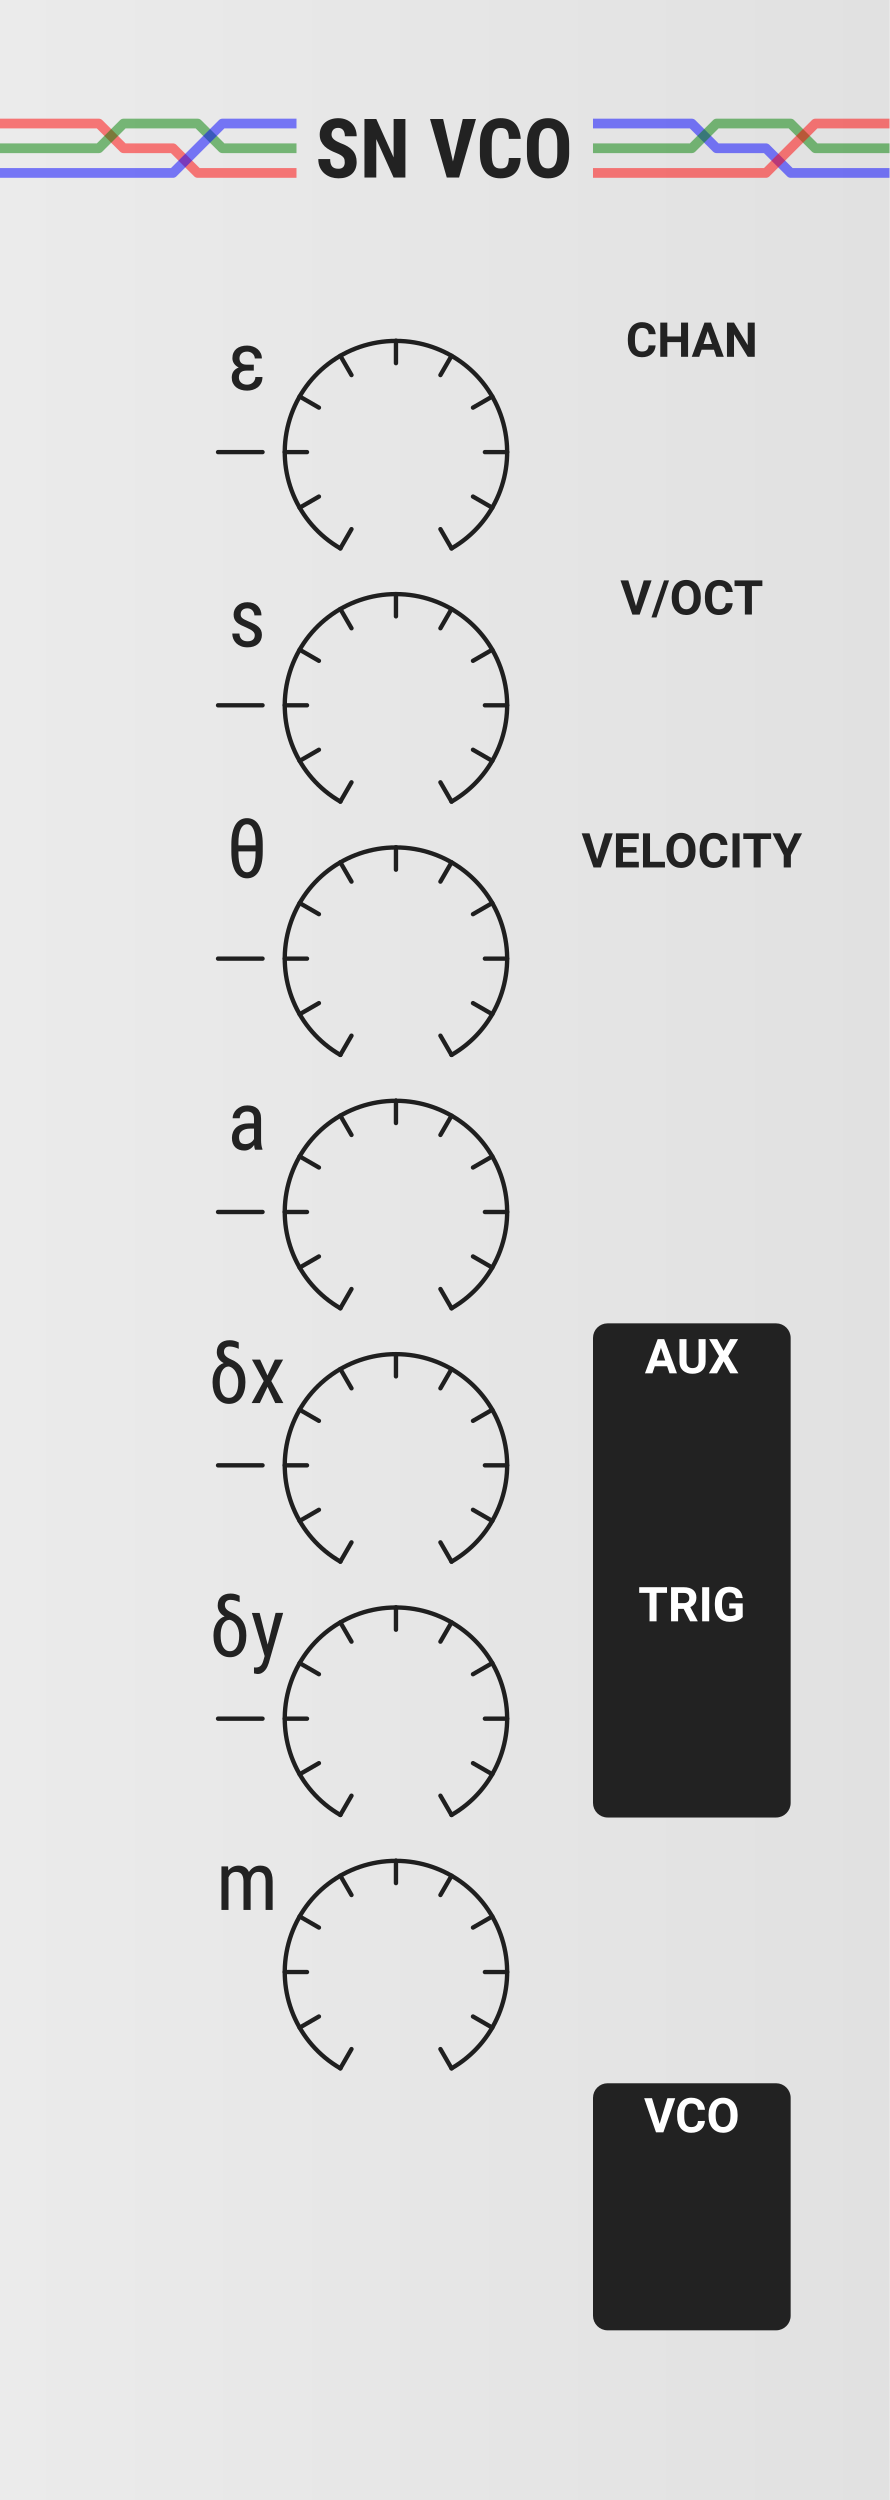
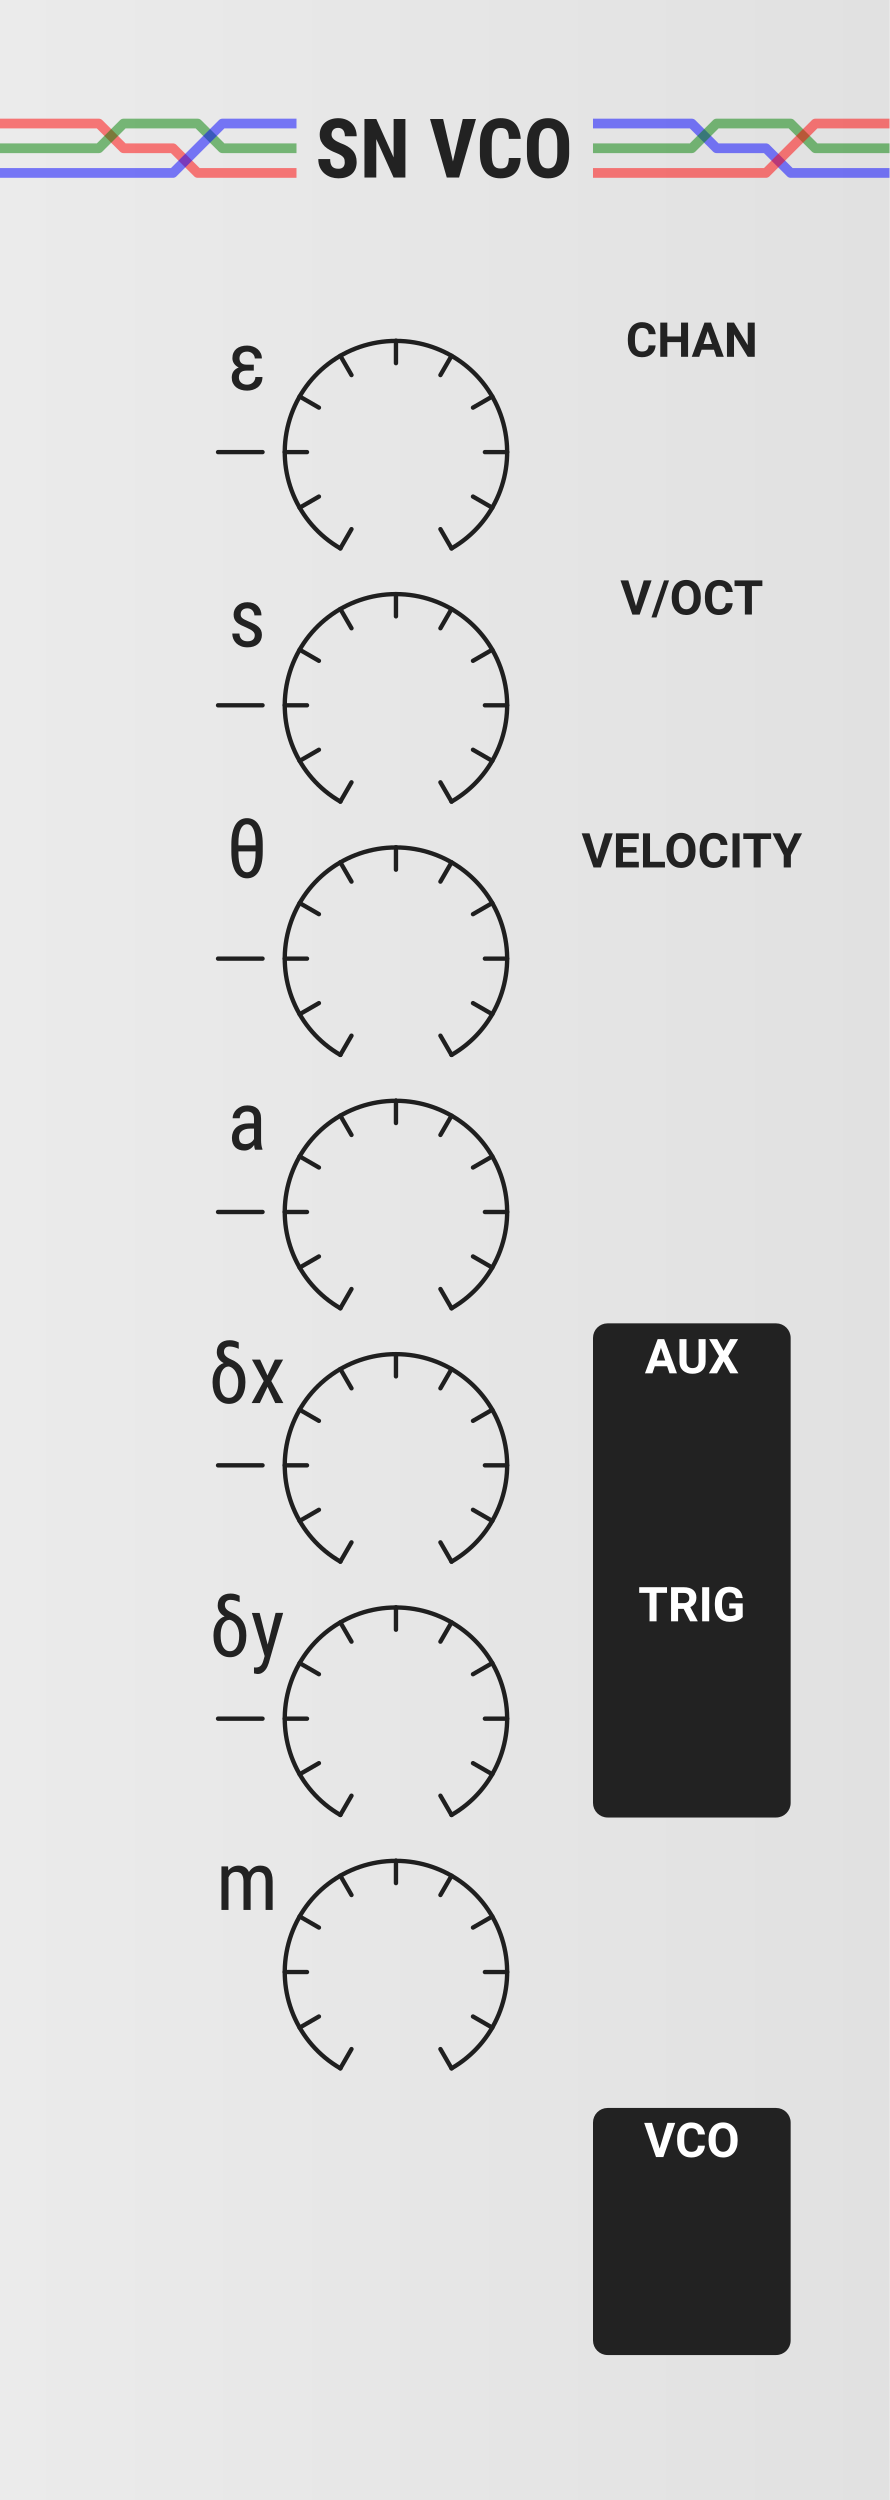
<svg xmlns="http://www.w3.org/2000/svg" version="1.1" width="45.72mm" height="128.5mm" viewBox="0 0 45.72 128.5">
  <defs>
    <linearGradient id="background">
      <stop offset="0%" stop-color="#ebebeb" />
      <stop offset="100%" stop-color="#e1e1e1" />
    </linearGradient>
  </defs>
  <g />
  <g>
    <rect x="0" y="0" width="45.72" height="128.5" fill="url(#background)" />
  </g>
  <g transform="translate(22.86,7.62)">
    <path fill="#222222" stroke="none" d="m -5.142,0.715 q 0,-0.079 -0.014,-0.141 Q -5.171,0.513 -5.218,0.459 -5.264,0.403 -5.351,0.351 -5.435,0.3 -5.578,0.242 -5.747,0.178 -5.902,0.095 -6.055,0.012 -6.173,-0.099 q -0.116,-0.114 -0.186,-0.26 -0.068,-0.149 -0.068,-0.345 0,-0.188 0.07,-0.343 0.07,-0.157 0.196,-0.267 0.128,-0.11 0.302,-0.169 0.176,-0.062 0.387,-0.062 0.217,0 0.391,0.07 0.176,0.068 0.298,0.192 0.124,0.122 0.19,0.294 0.066,0.169 0.066,0.374 h -0.606 q 0,-0.095 -0.021,-0.174 -0.019,-0.081 -0.062,-0.136 -0.041,-0.058 -0.107,-0.089 -0.066,-0.033 -0.159,-0.033 -0.087,0 -0.151,0.027 -0.062,0.027 -0.103,0.074 -0.041,0.045 -0.062,0.11 -0.021,0.064 -0.021,0.136 0,0.074 0.031,0.134 0.033,0.06 0.091,0.112 0.06,0.052 0.143,0.097 0.085,0.045 0.186,0.089 0.211,0.076 0.368,0.169 0.157,0.093 0.263,0.211 0.105,0.118 0.157,0.267 0.052,0.147 0.052,0.333 0,0.198 -0.066,0.353 -0.064,0.155 -0.186,0.263 -0.12,0.105 -0.291,0.163 -0.172,0.056 -0.387,0.056 -0.194,0 -0.382,-0.058 -0.186,-0.06 -0.333,-0.182 -0.147,-0.122 -0.238,-0.308 -0.089,-0.186 -0.089,-0.442 h 0.61 q 0,0.136 0.027,0.232 0.027,0.095 0.081,0.155 0.056,0.058 0.136,0.085 0.081,0.025 0.188,0.025 0.087,0 0.147,-0.025 0.062,-0.027 0.099,-0.07 0.039,-0.045 0.056,-0.107 0.017,-0.062 0.017,-0.134 z M -2.023,1.505 H -2.63 L -3.519,-0.469 V 1.505 h -0.608 v -3.01 h 0.608 l 0.891,1.976 V -1.505 h 0.606 z M 0.421,0.678 0.927,-1.505 H 1.605 L 0.737,1.505 h -0.633 l -0.862,-3.01 h 0.674 z M 3.902,0.502 Q 3.879,1.017 3.612,1.282 3.346,1.546 2.86,1.546 q -0.25,0 -0.446,-0.083 Q 2.217,1.381 2.083,1.217 1.948,1.054 1.876,0.814 1.806,0.573 1.806,0.258 v -0.513 q 0,-0.314 0.072,-0.556 0.074,-0.242 0.213,-0.405 0.138,-0.163 0.335,-0.246 0.196,-0.085 0.442,-0.085 0.492,0 0.746,0.275 0.256,0.275 0.291,0.79 H 3.296 Q 3.292,-0.643 3.267,-0.75 3.244,-0.86 3.195,-0.924 3.145,-0.988 3.064,-1.015 2.986,-1.042 2.868,-1.042 q -0.122,0 -0.209,0.041 -0.085,0.041 -0.138,0.134 -0.054,0.091 -0.081,0.242 -0.025,0.149 -0.025,0.366 v 0.517 q 0,0.211 0.021,0.36 0.021,0.149 0.072,0.244 0.052,0.093 0.136,0.136 0.085,0.043 0.215,0.043 0.112,0 0.19,-0.023 0.081,-0.025 0.132,-0.085 0.052,-0.06 0.079,-0.165 0.027,-0.105 0.033,-0.267 z m 2.493,-0.232 q 0,0.316 -0.079,0.556 Q 6.237,1.067 6.095,1.226 5.954,1.385 5.754,1.466 q -0.198,0.081 -0.44,0.081 -0.242,0 -0.442,-0.081 Q 4.671,1.385 4.526,1.226 4.383,1.067 4.303,0.827 4.224,0.587 4.224,0.271 V -0.229 q 0,-0.325 0.079,-0.571 0.079,-0.248 0.221,-0.413 0.143,-0.165 0.343,-0.248 0.201,-0.085 0.442,-0.085 0.242,0 0.44,0.085 0.201,0.083 0.343,0.248 0.145,0.165 0.223,0.413 0.079,0.246 0.079,0.571 z M 5.785,-0.234 q 0,-0.215 -0.031,-0.366 -0.031,-0.153 -0.091,-0.25 -0.06,-0.097 -0.149,-0.143 -0.089,-0.045 -0.205,-0.045 -0.118,0 -0.207,0.045 -0.089,0.045 -0.149,0.143 -0.06,0.097 -0.091,0.25 -0.031,0.151 -0.031,0.366 v 0.504 q 0,0.205 0.031,0.351 0.031,0.145 0.091,0.238 0.062,0.093 0.151,0.136 0.091,0.043 0.209,0.043 0.116,0 0.203,-0.043 0.089,-0.043 0.149,-0.136 0.06,-0.093 0.089,-0.238 0.031,-0.147 0.031,-0.351 z" />
  </g>
  <g fill="none" stroke="#1f1f1f" stroke-linecap="round" stroke-linejoin="round" stroke-width="1" transform="translate(0.0,1.27)">
    <g transform="translate(20.352,21.968) scale(0.225,0.225)">
      <line x1="-10.160" y1="17.598" x2="-12.700" y2="21.997" />
      <line x1="-17.598" y1="10.160" x2="-21.997" y2="12.700" />
      <line x1="-20.32" y1="0.000" x2="-25.4" y2="0.000" />
      <line x1="-17.598" y1="-10.16" x2="-21.997" y2="-12.7" />
      <line x1="-10.16" y1="-17.598" x2="-12.7" y2="-21.997" />
      <line x1="0.000" y1="-20.32" x2="0.000" y2="-25.4" />
      <line x1="10.160" y1="-17.598" x2="12.7" y2="-21.997" />
      <line x1="17.598" y1="-10.160" x2="21.997" y2="-12.7" />
      <line x1="20.32" y1="0.000" x2="25.4" y2="0.000" />
      <line x1="17.598" y1="10.16" x2="21.997" y2="12.7" />
      <line x1="10.16" y1="17.598" x2="12.7" y2="21.997" />
      <g>
        <path d="M0.000,-25.4 a25.4,25.4,0,0,0,-12.7,47.397" />
        <path d="M0.000,-25.4 a25.4,25.4,0,0,1,12.7,47.397" />
        <circle cx="0.000" cy="0.000" r="25.4" opacity="0.5" stroke="none" />
      </g>
      <line x1="-30.48" y1="0.000" x2="-40.64" y2="0.000" />
    </g>
    <g transform="translate(20.352,34.982) scale(0.225,0.225)">
      <line x1="-10.160" y1="17.598" x2="-12.700" y2="21.997" />
      <line x1="-17.598" y1="10.160" x2="-21.997" y2="12.700" />
      <line x1="-20.32" y1="0.000" x2="-25.4" y2="0.000" />
      <line x1="-17.598" y1="-10.16" x2="-21.997" y2="-12.7" />
      <line x1="-10.16" y1="-17.598" x2="-12.7" y2="-21.997" />
      <line x1="0.000" y1="-20.32" x2="0.000" y2="-25.4" />
      <line x1="10.160" y1="-17.598" x2="12.7" y2="-21.997" />
      <line x1="17.598" y1="-10.160" x2="21.997" y2="-12.7" />
      <line x1="20.32" y1="0.000" x2="25.4" y2="0.000" />
      <line x1="17.598" y1="10.16" x2="21.997" y2="12.7" />
      <line x1="10.16" y1="17.598" x2="12.7" y2="21.997" />
      <g>
        <path d="M0.000,-25.4 a25.4,25.4,0,0,0,-12.7,47.397" />
        <path d="M0.000,-25.4 a25.4,25.4,0,0,1,12.7,47.397" />
        <circle cx="0.000" cy="0.000" r="25.4" opacity="0.5" stroke="none" />
      </g>
      <line x1="-30.48" y1="0.000" x2="-40.64" y2="0.000" />
    </g>
    <g transform="translate(20.352,48.004) scale(0.225,0.225)">
      <line x1="-10.160" y1="17.598" x2="-12.700" y2="21.997" />
      <line x1="-17.598" y1="10.160" x2="-21.997" y2="12.700" />
      <line x1="-20.32" y1="0.000" x2="-25.4" y2="0.000" />
      <line x1="-17.598" y1="-10.16" x2="-21.997" y2="-12.7" />
      <line x1="-10.16" y1="-17.598" x2="-12.7" y2="-21.997" />
      <line x1="0.000" y1="-20.32" x2="0.000" y2="-25.4" />
      <line x1="10.160" y1="-17.598" x2="12.7" y2="-21.997" />
      <line x1="17.598" y1="-10.160" x2="21.997" y2="-12.7" />
      <line x1="20.32" y1="0.000" x2="25.4" y2="0.000" />
      <line x1="17.598" y1="10.16" x2="21.997" y2="12.7" />
      <line x1="10.16" y1="17.598" x2="12.7" y2="21.997" />
      <g>
        <path d="M0.000,-25.4 a25.4,25.4,0,0,0,-12.7,47.397" />
        <path d="M0.000,-25.4 a25.4,25.4,0,0,1,12.7,47.397" />
        <circle cx="0.000" cy="0.000" r="25.4" opacity="0.5" stroke="none" />
      </g>
      <line x1="-30.48" y1="0.000" x2="-40.64" y2="0.000" />
    </g>
    <g transform="translate(20.352,61.026) scale(0.225,0.225)">
      <line x1="-10.160" y1="17.598" x2="-12.700" y2="21.997" />
      <line x1="-17.598" y1="10.160" x2="-21.997" y2="12.700" />
      <line x1="-20.32" y1="0.000" x2="-25.4" y2="0.000" />
      <line x1="-17.598" y1="-10.16" x2="-21.997" y2="-12.7" />
      <line x1="-10.16" y1="-17.598" x2="-12.7" y2="-21.997" />
      <line x1="0.000" y1="-20.32" x2="0.000" y2="-25.4" />
      <line x1="10.160" y1="-17.598" x2="12.7" y2="-21.997" />
      <line x1="17.598" y1="-10.160" x2="21.997" y2="-12.7" />
      <line x1="20.32" y1="0.000" x2="25.4" y2="0.000" />
      <line x1="17.598" y1="10.16" x2="21.997" y2="12.7" />
      <line x1="10.16" y1="17.598" x2="12.7" y2="21.997" />
      <g>
        <path d="M0.000,-25.4 a25.4,25.4,0,0,0,-12.7,47.397" />
        <path d="M0.000,-25.4 a25.4,25.4,0,0,1,12.7,47.397" />
        <circle cx="0.000" cy="0.000" r="25.4" opacity="0.5" stroke="none" />
      </g>
      <line x1="-30.48" y1="0.000" x2="-40.64" y2="0.000" />
    </g>
    <g transform="translate(20.352,74.048) scale(0.225,0.225)">
      <line x1="-10.160" y1="17.598" x2="-12.700" y2="21.997" />
      <line x1="-17.598" y1="10.160" x2="-21.997" y2="12.700" />
      <line x1="-20.32" y1="0.000" x2="-25.4" y2="0.000" />
      <line x1="-17.598" y1="-10.16" x2="-21.997" y2="-12.7" />
      <line x1="-10.16" y1="-17.598" x2="-12.7" y2="-21.997" />
      <line x1="0.000" y1="-20.32" x2="0.000" y2="-25.4" />
      <line x1="10.160" y1="-17.598" x2="12.7" y2="-21.997" />
      <line x1="17.598" y1="-10.160" x2="21.997" y2="-12.7" />
      <line x1="20.32" y1="0.000" x2="25.4" y2="0.000" />
      <line x1="17.598" y1="10.16" x2="21.997" y2="12.7" />
      <line x1="10.16" y1="17.598" x2="12.7" y2="21.997" />
      <g>
        <path d="M0.000,-25.4 a25.4,25.4,0,0,0,-12.7,47.397" />
        <path d="M0.000,-25.4 a25.4,25.4,0,0,1,12.7,47.397" />
        <circle cx="0.000" cy="0.000" r="25.4" opacity="0.5" stroke="none" />
      </g>
      <line x1="-30.48" y1="0.000" x2="-40.64" y2="0.000" />
    </g>
    <g transform="translate(20.352,87.070) scale(0.225,0.225)">
      <line x1="-10.160" y1="17.598" x2="-12.700" y2="21.997" />
      <line x1="-17.598" y1="10.160" x2="-21.997" y2="12.700" />
      <line x1="-20.32" y1="0.000" x2="-25.4" y2="0.000" />
      <line x1="-17.598" y1="-10.16" x2="-21.997" y2="-12.7" />
      <line x1="-10.16" y1="-17.598" x2="-12.7" y2="-21.997" />
      <line x1="0.000" y1="-20.32" x2="0.000" y2="-25.4" />
      <line x1="10.160" y1="-17.598" x2="12.7" y2="-21.997" />
      <line x1="17.598" y1="-10.160" x2="21.997" y2="-12.7" />
      <line x1="20.32" y1="0.000" x2="25.4" y2="0.000" />
      <line x1="17.598" y1="10.16" x2="21.997" y2="12.7" />
      <line x1="10.16" y1="17.598" x2="12.7" y2="21.997" />
      <g>
        <path d="M0.000,-25.4 a25.4,25.4,0,0,0,-12.7,47.397" />
        <path d="M0.000,-25.4 a25.4,25.4,0,0,1,12.7,47.397" />
        <circle cx="0.000" cy="0.000" r="25.4" opacity="0.5" stroke="none" />
      </g>
      <line x1="-30.48" y1="0.000" x2="-40.64" y2="0.000" />
    </g>
    <g transform="translate(20.352,100.093) scale(0.225,0.225)">
      <line x1="-10.160" y1="17.598" x2="-12.700" y2="21.997" />
      <line x1="-17.598" y1="10.160" x2="-21.997" y2="12.700" />
      <line x1="-20.32" y1="0.000" x2="-25.4" y2="0.000" />
      <line x1="-17.598" y1="-10.16" x2="-21.997" y2="-12.7" />
      <line x1="-10.16" y1="-17.598" x2="-12.7" y2="-21.997" />
      <line x1="0.000" y1="-20.32" x2="0.000" y2="-25.4" />
      <line x1="10.160" y1="-17.598" x2="12.7" y2="-21.997" />
      <line x1="17.598" y1="-10.160" x2="21.997" y2="-12.7" />
      <line x1="20.32" y1="0.000" x2="25.4" y2="0.000" />
      <line x1="17.598" y1="10.16" x2="21.997" y2="12.7" />
      <line x1="10.16" y1="17.598" x2="12.7" y2="21.997" />
      <g>
        <path d="M0.000,-25.4 a25.4,25.4,0,0,0,-12.7,47.397" />
        <path d="M0.000,-25.4 a25.4,25.4,0,0,1,12.7,47.397" />
        <circle cx="0.000" cy="0.000" r="25.4" opacity="0.5" stroke="none" />
      </g>
    </g>
  </g>
  <g fill="#222222">
    <g transform="translate(12.7,-3.73)">
      <path d="m 21.001,21.483 q -0.01,0.134 -0.06,0.246 -0.051,0.112 -0.14,0.193 -0.089,0.08 -0.217,0.125 -0.127,0.045 -0.289,0.045 -0.169,0 -0.304,-0.058 -0.134,-0.059 -0.228,-0.169 -0.093,-0.11 -0.143,-0.265 -0.049,-0.157 -0.049,-0.351 V 21.134 q 0,-0.194 0.052,-0.351 0.052,-0.157 0.146,-0.266 0.095,-0.11 0.23,-0.169 0.135,-0.059 0.301,-0.059 0.164,0 0.289,0.047 0.127,0.046 0.215,0.129 0.088,0.082 0.137,0.197 0.049,0.113 0.063,0.247 h -0.362 q -0.006,-0.078 -0.028,-0.139 -0.021,-0.06 -0.06,-0.101 -0.04,-0.041 -0.102,-0.061 -0.063,-0.022 -0.152,-0.022 -0.183,0 -0.274,0.134 -0.089,0.133 -0.089,0.412 v 0.118 q 0,0.136 0.019,0.239 0.021,0.102 0.063,0.171 0.043,0.069 0.111,0.104 0.069,0.034 0.165,0.034 0.086,0 0.147,-0.019 0.063,-0.019 0.104,-0.058 0.042,-0.04 0.065,-0.099 0.023,-0.059 0.029,-0.137 z m 1.666,0.585 h -0.362 v -0.752 h -0.705 v 0.752 h -0.362 v -1.756 h 0.362 v 0.711 h 0.705 v -0.711 h 0.362 z m 1.329,-0.362 h -0.634 l -0.121,0.362 h -0.385 l 0.654,-1.756 h 0.335 l 0.657,1.756 h -0.385 z m -0.537,-0.293 h 0.439 l -0.221,-0.657 z m 2.635,0.655 h -0.362 l -0.704,-1.155 v 1.155 h -0.362 v -1.756 h 0.362 l 0.705,1.158 v -1.158 h 0.361 z" />
    </g>
    <g transform="translate(12.7,9.52)">
      <path d="m 19.99,21.633 0.398,-1.32 h 0.403 l -0.611,1.756 h -0.377 L 19.193,20.312 h 0.402 z m 1.053,0.586 h -0.259 l 0.646,-1.906 h 0.259 z m 2.278,-0.989 q 0,0.201 -0.054,0.362 -0.054,0.159 -0.153,0.27 -0.098,0.111 -0.235,0.171 -0.137,0.059 -0.303,0.059 -0.165,0 -0.303,-0.059 -0.137,-0.06 -0.238,-0.171 -0.099,-0.111 -0.154,-0.27 -0.055,-0.16 -0.055,-0.362 v -0.077 q 0,-0.2 0.054,-0.361 0.055,-0.16 0.154,-0.273 0.099,-0.112 0.236,-0.171 0.137,-0.06 0.303,-0.06 0.165,0 0.303,0.06 0.137,0.059 0.236,0.171 0.099,0.112 0.153,0.273 0.055,0.16 0.055,0.361 z m -0.367,-0.08 q 0,-0.276 -0.099,-0.42 -0.099,-0.143 -0.282,-0.143 -0.183,0 -0.282,0.143 -0.099,0.143 -0.099,0.42 v 0.08 q 0,0.137 0.025,0.244 0.027,0.105 0.075,0.177 0.049,0.071 0.121,0.109 0.071,0.036 0.163,0.036 0.183,0 0.281,-0.145 0.098,-0.145 0.098,-0.421 z m 2.008,0.333 q -0.01,0.134 -0.06,0.246 -0.051,0.112 -0.14,0.193 -0.089,0.08 -0.217,0.125 -0.127,0.045 -0.289,0.045 -0.169,0 -0.304,-0.058 -0.134,-0.059 -0.228,-0.169 -0.093,-0.11 -0.143,-0.265 -0.049,-0.157 -0.049,-0.351 V 21.134 q 0,-0.194 0.052,-0.351 0.052,-0.157 0.146,-0.266 0.095,-0.11 0.23,-0.169 0.135,-0.059 0.301,-0.059 0.164,0 0.289,0.047 0.127,0.046 0.215,0.129 0.088,0.082 0.137,0.197 0.049,0.113 0.063,0.247 h -0.362 q -0.006,-0.078 -0.028,-0.139 -0.021,-0.06 -0.06,-0.101 -0.04,-0.041 -0.102,-0.061 -0.063,-0.022 -0.152,-0.022 -0.183,0 -0.274,0.134 -0.089,0.133 -0.089,0.412 v 0.118 q 0,0.136 0.019,0.239 0.021,0.102 0.063,0.171 0.043,0.069 0.111,0.104 0.069,0.034 0.165,0.034 0.086,0 0.147,-0.019 0.063,-0.019 0.104,-0.058 0.042,-0.04 0.065,-0.099 0.023,-0.059 0.029,-0.137 z m 1.524,-0.878 h -0.538 v 1.463 h -0.362 v -1.463 h -0.531 v -0.293 h 1.43 z" />
    </g>
    <g transform="translate(12.7,22.52)">
      <path d="m 17.994,21.633 0.398,-1.32 h 0.403 l -0.611,1.756 h -0.377 l -0.609,-1.756 h 0.402 z m 2.022,-0.326 h -0.695 v 0.47 h 0.815 v 0.291 h -1.177 v -1.756 h 1.174 v 0.293 h -0.813 v 0.418 h 0.695 z m 0.695,0.47 h 0.768 v 0.291 h -1.13 v -1.756 h 0.362 z m 2.34,-0.547 q 0,0.201 -0.054,0.362 -0.054,0.159 -0.153,0.27 -0.098,0.111 -0.235,0.171 -0.137,0.059 -0.303,0.059 -0.165,0 -0.303,-0.059 -0.137,-0.06 -0.238,-0.171 -0.099,-0.111 -0.154,-0.27 -0.055,-0.16 -0.055,-0.362 v -0.077 q 0,-0.2 0.054,-0.361 0.055,-0.16 0.154,-0.273 0.099,-0.112 0.236,-0.171 0.137,-0.06 0.303,-0.06 0.165,0 0.303,0.06 0.137,0.059 0.236,0.171 0.099,0.112 0.153,0.273 0.055,0.16 0.055,0.361 z m -0.367,-0.08 q 0,-0.276 -0.099,-0.42 -0.099,-0.143 -0.282,-0.143 -0.183,0 -0.282,0.143 -0.099,0.143 -0.099,0.42 v 0.08 q 0,0.137 0.025,0.244 0.027,0.105 0.075,0.177 0.049,0.071 0.121,0.109 0.071,0.036 0.163,0.036 0.183,0 0.281,-0.145 0.098,-0.145 0.098,-0.421 z m 2.008,0.333 q -0.01,0.134 -0.06,0.246 -0.051,0.112 -0.14,0.193 -0.089,0.08 -0.217,0.125 -0.127,0.045 -0.289,0.045 -0.169,0 -0.304,-0.058 -0.134,-0.059 -0.228,-0.169 -0.093,-0.11 -0.143,-0.265 -0.049,-0.157 -0.049,-0.351 V 21.134 q 0,-0.194 0.052,-0.351 0.052,-0.157 0.146,-0.266 0.095,-0.11 0.23,-0.169 0.135,-0.059 0.301,-0.059 0.164,0 0.289,0.047 0.127,0.046 0.215,0.129 0.088,0.082 0.137,0.197 0.049,0.113 0.063,0.247 h -0.362 q -0.006,-0.078 -0.028,-0.139 -0.021,-0.06 -0.06,-0.101 -0.04,-0.041 -0.102,-0.061 -0.063,-0.022 -0.152,-0.022 -0.183,0 -0.274,0.134 -0.089,0.133 -0.089,0.412 v 0.118 q 0,0.136 0.019,0.239 0.021,0.102 0.063,0.171 0.043,0.069 0.111,0.104 0.069,0.034 0.165,0.034 0.086,0 0.147,-0.019 0.063,-0.019 0.104,-0.058 0.042,-0.04 0.065,-0.099 0.023,-0.059 0.029,-0.137 z m 0.622,0.585 h -0.362 v -1.756 h 0.362 z m 1.622,-1.463 h -0.538 v 1.463 h -0.362 v -1.463 h -0.531 v -0.293 h 1.43 z m 0.831,0.498 0.365,-0.791 h 0.395 l -0.576,1.119 v 0.637 h -0.368 v -0.637 l -0.576,-1.119 h 0.397 z" />
    </g>
  </g>
  <g>
    <g fill="#222222">
      <g transform="translate(35.56,88.34)">
        <rect x="-5.08" y="-20.32" width="10.16" height="25.4" rx="0.75" />
      </g>
-       <g transform="translate(35.56,127.399)">
+       <g transform="translate(35.56,128.669)">
        <rect x="-5.08" y="-20.32" width="10.16" height="12.7" rx="0.75" />
      </g>
    </g>
    <g fill="#ffffff">
      <g transform="translate(12.7,48.52)">
        <path d="M 21.59,21.706 H 20.956 L 20.835,22.068 H 20.451 L 21.104,20.312 h 0.335 l 0.657,1.756 H 21.712 Z M 21.054,21.413 h 0.439 l -0.221,-0.657 z m 2.515,-1.101 v 1.159 q 0,0.152 -0.051,0.269 -0.051,0.116 -0.14,0.194 -0.089,0.078 -0.213,0.118 -0.123,0.04 -0.269,0.04 -0.147,0 -0.271,-0.04 -0.123,-0.04 -0.212,-0.118 -0.089,-0.078 -0.14,-0.194 -0.049,-0.117 -0.049,-0.269 V 20.312 h 0.362 v 1.159 q 0,0.172 0.082,0.252 0.083,0.078 0.229,0.078 0.147,0 0.228,-0.078 0.082,-0.08 0.082,-0.252 V 20.312 Z m 0.925,0.605 0.329,-0.605 h 0.416 l -0.511,0.871 0.525,0.885 h -0.421 l -0.338,-0.615 -0.338,0.615 H 23.735 l 0.525,-0.885 -0.511,-0.871 h 0.416 z" />
      </g>
      <g transform="translate(12.7,61.27)">
        <path d="m 21.585,20.605 h -0.538 v 1.463 H 20.686 V 20.605 H 20.155 V 20.312 h 1.43 z m 0.856,0.82 h -0.288 v 0.643 H 21.792 V 20.312 h 0.652 q 0.152,0 0.273,0.035 0.121,0.034 0.204,0.101 0.083,0.066 0.128,0.165 0.045,0.099 0.045,0.229 0,0.096 -0.022,0.174 -0.022,0.076 -0.063,0.136 -0.041,0.059 -0.099,0.104 -0.058,0.045 -0.13,0.077 l 0.38,0.717 v 0.017 h -0.388 z m -0.288,-0.293 h 0.292 q 0.071,0 0.124,-0.018 0.054,-0.019 0.089,-0.053 0.036,-0.035 0.054,-0.082 0.018,-0.048 0.018,-0.107 0,-0.124 -0.071,-0.195 -0.07,-0.071 -0.216,-0.071 h -0.291 z m 1.599,0.936 H 23.391 V 20.312 h 0.362 z m 1.724,-0.222 q -0.031,0.037 -0.086,0.081 -0.054,0.042 -0.136,0.08 -0.082,0.036 -0.194,0.061 -0.111,0.024 -0.256,0.024 -0.17,0 -0.311,-0.055 -0.14,-0.057 -0.24,-0.165 -0.1,-0.109 -0.156,-0.266 -0.054,-0.158 -0.054,-0.362 v -0.104 q 0,-0.204 0.052,-0.362 0.053,-0.159 0.148,-0.268 0.096,-0.109 0.233,-0.165 0.136,-0.057 0.303,-0.057 0.171,0 0.295,0.043 0.125,0.042 0.209,0.119 0.084,0.077 0.131,0.184 0.047,0.107 0.061,0.235 h -0.352 q -0.011,-0.066 -0.034,-0.119 -0.023,-0.054 -0.063,-0.092 -0.04,-0.039 -0.099,-0.059 -0.058,-0.021 -0.139,-0.021 -0.186,0 -0.282,0.141 -0.096,0.14 -0.096,0.416 v 0.106 q 0,0.276 0.105,0.417 0.105,0.141 0.307,0.141 0.065,0 0.113,-0.008 0.048,-0.008 0.082,-0.021 0.035,-0.013 0.058,-0.028 0.023,-0.016 0.037,-0.03 v -0.303 h -0.329 v -0.266 h 0.691 z" />
      </g>
-       <g transform="translate(12.7,87.534)">
+       <g transform="translate(12.7,88.804)">
        <path d="m 21.206,21.633 0.398,-1.32 h 0.403 l -0.611,1.756 h -0.377 l -0.609,-1.756 h 0.402 z m 2.328,-0.15 q -0.01,0.134 -0.06,0.246 -0.051,0.112 -0.14,0.193 -0.089,0.08 -0.217,0.125 -0.127,0.045 -0.289,0.045 -0.169,0 -0.304,-0.058 -0.134,-0.059 -0.228,-0.169 -0.093,-0.11 -0.143,-0.265 -0.049,-0.157 -0.049,-0.351 V 21.134 q 0,-0.194 0.052,-0.351 0.052,-0.157 0.146,-0.266 0.095,-0.11 0.23,-0.169 0.135,-0.059 0.301,-0.059 0.164,0 0.289,0.047 0.127,0.046 0.215,0.129 0.088,0.082 0.137,0.197 0.049,0.113 0.063,0.247 H 23.175 q -0.006,-0.078 -0.028,-0.139 -0.021,-0.06 -0.06,-0.101 -0.04,-0.041 -0.102,-0.061 -0.063,-0.022 -0.152,-0.022 -0.183,0 -0.274,0.134 -0.089,0.133 -0.089,0.412 v 0.118 q 0,0.136 0.019,0.239 0.021,0.102 0.063,0.171 0.043,0.069 0.111,0.104 0.069,0.034 0.165,0.034 0.086,0 0.147,-0.019 0.063,-0.019 0.104,-0.058 0.042,-0.04 0.065,-0.099 0.023,-0.059 0.029,-0.137 z m 1.68,-0.253 q 0,0.201 -0.054,0.362 -0.054,0.159 -0.153,0.27 -0.098,0.111 -0.235,0.171 -0.137,0.059 -0.303,0.059 -0.165,0 -0.303,-0.059 -0.137,-0.06 -0.238,-0.171 -0.099,-0.111 -0.154,-0.27 -0.055,-0.16 -0.055,-0.362 v -0.077 q 0,-0.2 0.054,-0.361 0.055,-0.16 0.154,-0.273 0.099,-0.112 0.236,-0.171 0.137,-0.06 0.303,-0.06 0.165,0 0.303,0.06 0.137,0.059 0.236,0.171 0.099,0.112 0.153,0.273 0.055,0.16 0.055,0.361 z m -0.367,-0.08 q 0,-0.276 -0.099,-0.42 -0.099,-0.143 -0.282,-0.143 -0.183,0 -0.282,0.143 -0.099,0.143 -0.099,0.42 v 0.08 q 0,0.137 0.025,0.244 0.027,0.105 0.075,0.177 0.049,0.071 0.121,0.109 0.071,0.036 0.163,0.036 0.183,0 0.281,-0.145 0.098,-0.145 0.098,-0.421 z" />
      </g>
    </g>
  </g>
  <g fill="#222222" stroke="none">
    <g transform="translate(-10.16,19.05)">
      <path d="m 22.837,0 q -0.198,0 -0.298,0.087 -0.099,0.085 -0.099,0.273 0,0.072 0.027,0.138 0.029,0.066 0.083,0.116 0.054,0.05 0.132,0.079 0.079,0.029 0.18,0.029 0.095,0 0.174,-0.033 0.079,-0.033 0.134,-0.087 0.056,-0.054 0.085,-0.124 0.031,-0.072 0.031,-0.151 h 0.364 q 0,0.184 -0.068,0.316 -0.068,0.132 -0.18,0.219 -0.112,0.085 -0.254,0.126 -0.141,0.041 -0.285,0.041 -0.172,0 -0.318,-0.045 -0.145,-0.045 -0.25,-0.13 -0.105,-0.087 -0.165,-0.211 -0.058,-0.124 -0.058,-0.283 0,-0.194 0.091,-0.325 0.093,-0.13 0.267,-0.196 -0.153,-0.074 -0.24,-0.201 -0.085,-0.126 -0.085,-0.277 0,-0.157 0.054,-0.279 0.054,-0.122 0.153,-0.203 0.099,-0.083 0.24,-0.124 0.141,-0.043 0.312,-0.043 0.155,0 0.291,0.048 0.138,0.045 0.242,0.132 0.103,0.085 0.163,0.209 0.06,0.122 0.06,0.275 h -0.364 q 0,-0.074 -0.031,-0.138 -0.029,-0.064 -0.083,-0.112 -0.052,-0.05 -0.124,-0.076 -0.072,-0.027 -0.155,-0.027 -0.101,0 -0.176,0.029 -0.074,0.029 -0.122,0.076 -0.048,0.048 -0.072,0.11 -0.023,0.06 -0.023,0.126 0,0.072 0.021,0.134 0.021,0.06 0.064,0.103 0.045,0.043 0.114,0.068 0.07,0.025 0.169,0.025 h 0.368 v 0.306 z" />
    </g>
    <g transform="translate(-10.16,32.244)">
      <path d="m 23.256,0.415 q 0,-0.062 -0.023,-0.112 -0.023,-0.052 -0.074,-0.097 -0.052,-0.048 -0.134,-0.093 -0.081,-0.045 -0.201,-0.099 -0.155,-0.064 -0.279,-0.126 -0.122,-0.062 -0.207,-0.136 -0.083,-0.076 -0.128,-0.174 -0.043,-0.099 -0.043,-0.234 0,-0.132 0.05,-0.248 0.052,-0.116 0.145,-0.201 0.093,-0.087 0.223,-0.136 0.13,-0.05 0.291,-0.05 0.169,0 0.304,0.052 0.134,0.052 0.227,0.145 0.093,0.091 0.143,0.215 0.05,0.124 0.05,0.267 h -0.364 q 0,-0.068 -0.025,-0.132 -0.023,-0.066 -0.07,-0.118 -0.045,-0.052 -0.112,-0.083 -0.066,-0.031 -0.153,-0.031 -0.093,0 -0.159,0.027 -0.064,0.025 -0.105,0.068 -0.041,0.041 -0.062,0.097 -0.019,0.056 -0.019,0.116 0,0.062 0.017,0.107 0.019,0.043 0.062,0.083 0.043,0.039 0.118,0.079 0.076,0.039 0.194,0.091 0.169,0.066 0.3,0.134 0.132,0.066 0.221,0.147 0.089,0.079 0.134,0.18 0.045,0.101 0.045,0.236 0,0.147 -0.054,0.267 -0.052,0.118 -0.149,0.203 -0.097,0.083 -0.234,0.128 -0.136,0.043 -0.302,0.043 -0.19,0 -0.337,-0.058 -0.147,-0.06 -0.246,-0.157 -0.099,-0.099 -0.151,-0.227 -0.05,-0.128 -0.05,-0.267 h 0.368 q 0.004,0.118 0.043,0.194 0.039,0.076 0.097,0.122 0.06,0.045 0.132,0.064 0.072,0.017 0.143,0.017 0.182,0 0.277,-0.081 0.095,-0.083 0.095,-0.221 z" />
    </g>
    <g transform="translate(-10.16,23.037)">
      <path d="m 23.665,20.745 q 0,0.349 -0.058,0.606 -0.056,0.256 -0.161,0.426 -0.105,0.167 -0.254,0.25 -0.149,0.083 -0.333,0.083 -0.182,0 -0.331,-0.083 -0.149,-0.083 -0.256,-0.25 -0.105,-0.169 -0.163,-0.426 -0.058,-0.256 -0.058,-0.606 V 20.363 q 0,-0.347 0.058,-0.602 0.058,-0.254 0.163,-0.42 0.105,-0.165 0.254,-0.244 0.149,-0.081 0.331,-0.081 0.184,0 0.333,0.081 0.149,0.079 0.254,0.244 0.105,0.165 0.163,0.42 0.058,0.254 0.058,0.602 z m -1.249,-0.333 h 0.881 v -0.114 q 0,-0.469 -0.114,-0.717 -0.112,-0.25 -0.327,-0.25 -0.213,0 -0.327,0.25 -0.114,0.248 -0.114,0.717 z m 0.881,0.314 h -0.881 v 0.081 q 0,0.234 0.029,0.418 0.031,0.182 0.087,0.31 0.056,0.128 0.138,0.196 0.083,0.066 0.188,0.066 0.107,0 0.19,-0.066 0.083,-0.068 0.136,-0.196 0.056,-0.128 0.083,-0.31 0.029,-0.184 0.029,-0.418 z" />
    </g>
    <g transform="translate(-10.16,58.108)">
      <path d="m 23.27,0.988 q -0.019,-0.041 -0.031,-0.105 -0.01,-0.066 -0.017,-0.138 -0.039,0.058 -0.091,0.11 -0.05,0.052 -0.114,0.091 -0.062,0.039 -0.136,0.062 -0.072,0.023 -0.155,0.023 -0.147,0 -0.267,-0.041 -0.118,-0.041 -0.203,-0.124 -0.085,-0.083 -0.13,-0.203 -0.045,-0.122 -0.045,-0.283 0,-0.161 0.056,-0.298 0.056,-0.136 0.165,-0.236 0.11,-0.099 0.275,-0.155 0.165,-0.058 0.384,-0.058 h 0.254 v -0.238 q 0,-0.201 -0.089,-0.285 -0.089,-0.085 -0.271,-0.085 -0.089,0 -0.159,0.029 -0.068,0.027 -0.116,0.074 -0.048,0.048 -0.072,0.112 -0.025,0.062 -0.025,0.132 h -0.366 q 0,-0.12 0.052,-0.238 0.054,-0.12 0.151,-0.213 0.099,-0.095 0.24,-0.153 0.141,-0.058 0.314,-0.058 0.155,0 0.283,0.037 0.13,0.037 0.223,0.12 0.095,0.083 0.147,0.213 0.052,0.13 0.052,0.318 v 1.102 q 0,0.056 0.004,0.118 0.004,0.062 0.012,0.122 0.01,0.06 0.023,0.116 0.014,0.054 0.031,0.099 v 0.033 z m -0.488,-0.291 q 0.076,0 0.145,-0.023 0.068,-0.023 0.124,-0.058 0.056,-0.037 0.097,-0.083 0.043,-0.048 0.068,-0.097 v -0.533 h -0.192 q -0.132,0 -0.24,0.029 -0.105,0.029 -0.182,0.085 -0.074,0.054 -0.116,0.134 -0.039,0.081 -0.039,0.184 0,0.101 0.021,0.172 0.021,0.068 0.062,0.112 0.041,0.041 0.103,0.06 0.064,0.019 0.149,0.019 z" />
    </g>
    <g transform="translate(-10.16,71.13)">
      <path d="m 21.304,-1.635 q 0,-0.141 0.043,-0.252 0.045,-0.114 0.13,-0.192 0.087,-0.081 0.209,-0.122 0.124,-0.043 0.281,-0.043 0.136,0 0.24,0.029 0.105,0.027 0.223,0.085 l 0.002,0.331 q -0.035,-0.019 -0.089,-0.039 -0.054,-0.023 -0.118,-0.039 -0.062,-0.019 -0.13,-0.031 -0.068,-0.012 -0.136,-0.012 -0.136,0 -0.213,0.074 -0.074,0.074 -0.074,0.203 0,0.043 0.014,0.091 0.014,0.048 0.054,0.097 0.041,0.05 0.114,0.101 0.072,0.05 0.188,0.099 0.372,0.153 0.552,0.44 0.18,0.287 0.18,0.709 v 0.043 q 0,0.234 -0.058,0.434 -0.056,0.201 -0.163,0.347 -0.107,0.147 -0.265,0.229 -0.155,0.083 -0.356,0.083 -0.203,0 -0.36,-0.083 -0.157,-0.083 -0.265,-0.229 -0.107,-0.147 -0.165,-0.347 -0.056,-0.201 -0.056,-0.434 v -0.043 q 0,-0.184 0.043,-0.343 0.045,-0.161 0.122,-0.287 0.076,-0.126 0.18,-0.211 0.103,-0.085 0.219,-0.118 l -0.002,-0.01 q -0.159,-0.081 -0.252,-0.225 -0.093,-0.145 -0.093,-0.333 z m 0.151,1.571 q 0,0.159 0.027,0.302 0.029,0.143 0.087,0.25 0.058,0.105 0.147,0.169 0.091,0.062 0.217,0.062 0.124,0 0.213,-0.062 0.091,-0.064 0.149,-0.169 0.058,-0.107 0.085,-0.25 0.027,-0.143 0.027,-0.302 v -0.043 q 0,-0.132 -0.033,-0.26 -0.031,-0.13 -0.093,-0.238 -0.06,-0.107 -0.149,-0.184 -0.089,-0.076 -0.201,-0.103 -0.124,0 -0.213,0.064 -0.089,0.064 -0.149,0.172 -0.058,0.107 -0.087,0.25 -0.027,0.143 -0.027,0.3 z m 2.452,-0.368 0.382,-0.816 h 0.424 l -0.608,1.106 0.622,1.131 h -0.42 l -0.395,-0.837 -0.397,0.837 h -0.422 l 0.622,-1.131 -0.606,-1.106 h 0.42 z" />
    </g>
    <g transform="translate(-10.16,84.152)">
      <path d="m 21.351,-1.635 q 0,-0.141 0.043,-0.252 0.045,-0.114 0.13,-0.192 0.087,-0.081 0.209,-0.122 0.124,-0.043 0.281,-0.043 0.136,0 0.24,0.029 0.105,0.027 0.223,0.085 l 0.002,0.331 q -0.035,-0.019 -0.089,-0.039 -0.054,-0.023 -0.118,-0.039 -0.062,-0.019 -0.13,-0.031 -0.068,-0.012 -0.136,-0.012 -0.136,0 -0.213,0.074 -0.074,0.074 -0.074,0.203 0,0.043 0.014,0.091 0.014,0.048 0.054,0.097 0.041,0.05 0.114,0.101 0.072,0.05 0.188,0.099 0.372,0.153 0.552,0.44 0.18,0.287 0.18,0.709 v 0.043 q 0,0.234 -0.058,0.434 -0.056,0.201 -0.163,0.347 -0.107,0.147 -0.265,0.229 -0.155,0.083 -0.356,0.083 -0.203,0 -0.36,-0.083 -0.157,-0.083 -0.265,-0.229 -0.107,-0.147 -0.165,-0.347 -0.056,-0.201 -0.056,-0.434 v -0.043 q 0,-0.184 0.043,-0.343 0.045,-0.161 0.122,-0.287 0.076,-0.126 0.18,-0.211 0.103,-0.085 0.219,-0.118 l -0.002,-0.01 q -0.159,-0.081 -0.252,-0.225 -0.093,-0.145 -0.093,-0.333 z m 0.151,1.571 q 0,0.159 0.027,0.302 0.029,0.143 0.087,0.25 0.058,0.105 0.147,0.169 0.091,0.062 0.217,0.062 0.124,0 0.213,-0.062 0.091,-0.064 0.149,-0.169 0.058,-0.107 0.085,-0.25 0.027,-0.143 0.027,-0.302 v -0.043 q 0,-0.132 -0.033,-0.26 -0.031,-0.13 -0.093,-0.238 -0.06,-0.107 -0.149,-0.184 -0.089,-0.076 -0.201,-0.103 -0.124,0 -0.213,0.064 -0.089,0.064 -0.149,0.172 -0.058,0.107 -0.087,0.25 -0.027,0.143 -0.027,0.3 z m 2.416,0.444 0.407,-1.629 h 0.389 l -0.74,2.582 q -0.025,0.083 -0.07,0.18 -0.043,0.097 -0.112,0.18 -0.068,0.085 -0.165,0.141 -0.095,0.058 -0.221,0.058 -0.021,0 -0.048,-0.004 -0.027,-0.004 -0.054,-0.01 -0.027,-0.004 -0.052,-0.01 -0.023,-0.004 -0.037,-0.008 v -0.31 q 0.012,0.004 0.039,0.006 0.029,0.002 0.041,0.002 0.081,0 0.143,-0.019 0.062,-0.019 0.11,-0.062 0.05,-0.041 0.085,-0.112 0.037,-0.07 0.066,-0.174 l 0.064,-0.221 -0.657,-2.218 h 0.399 z" />
    </g>
    <g transform="translate(-10.16,97.183)">
      <path d="m 21.885,-1.249 0.008,0.207 q 0.097,-0.118 0.229,-0.182 0.134,-0.066 0.31,-0.066 0.169,0 0.306,0.076 0.138,0.076 0.217,0.248 0.095,-0.147 0.24,-0.236 0.147,-0.089 0.347,-0.089 0.151,0 0.269,0.048 0.118,0.045 0.198,0.145 0.081,0.099 0.122,0.252 0.043,0.153 0.043,0.364 v 1.47 H 23.812 v -1.472 q 0,-0.141 -0.027,-0.234 -0.027,-0.093 -0.076,-0.149 -0.05,-0.056 -0.12,-0.076 -0.07,-0.023 -0.157,-0.023 -0.087,0 -0.155,0.035 -0.068,0.035 -0.118,0.097 -0.048,0.062 -0.079,0.145 -0.029,0.083 -0.037,0.178 v 0.01 1.488 h -0.368 v -1.47 q 0,-0.13 -0.027,-0.221 -0.025,-0.093 -0.074,-0.151 -0.05,-0.058 -0.12,-0.085 -0.07,-0.027 -0.157,-0.027 -0.153,0 -0.246,0.076 -0.093,0.074 -0.145,0.201 v 1.676 h -0.364 v -2.237 z" />
    </g>
  </g>
  <g transform="translate(0.0,7.62)" fill="none" stroke-width="0.5" stroke-linejoin="round" stroke-opacity="0.5">
    <path d="M 0,-1.27 l5.08,0.0 l1.27,1.27  l2.54,0 l1.27,1.27 l5.08,0" stroke="red" />
    <path d="M 0,0.0   l5.08,0.0 l1.27,-1.27 l3.81,0 l1.27,1.27 l3.81,0" stroke="green" />
    <path d="M 0,1.27  l8.89,0.0 l2.54,-2.54 l3.81,0" stroke="blue" />
    <path d="M 30.48,-1.27 l5.08,0.0 l1.27,1.27  l2.54,0 l1.27,1.27 l5.08,0" stroke="blue" />
    <path d="M 30.48,0.0   l5.08,0.0 l1.27,-1.27 l3.81,0 l1.27,1.27 l3.81,0" stroke="green" />
    <path d="M 30.48,1.27  l8.89,0.0 l2.54,-2.54 l3.81,0" stroke="red" />
  </g>
</svg>
